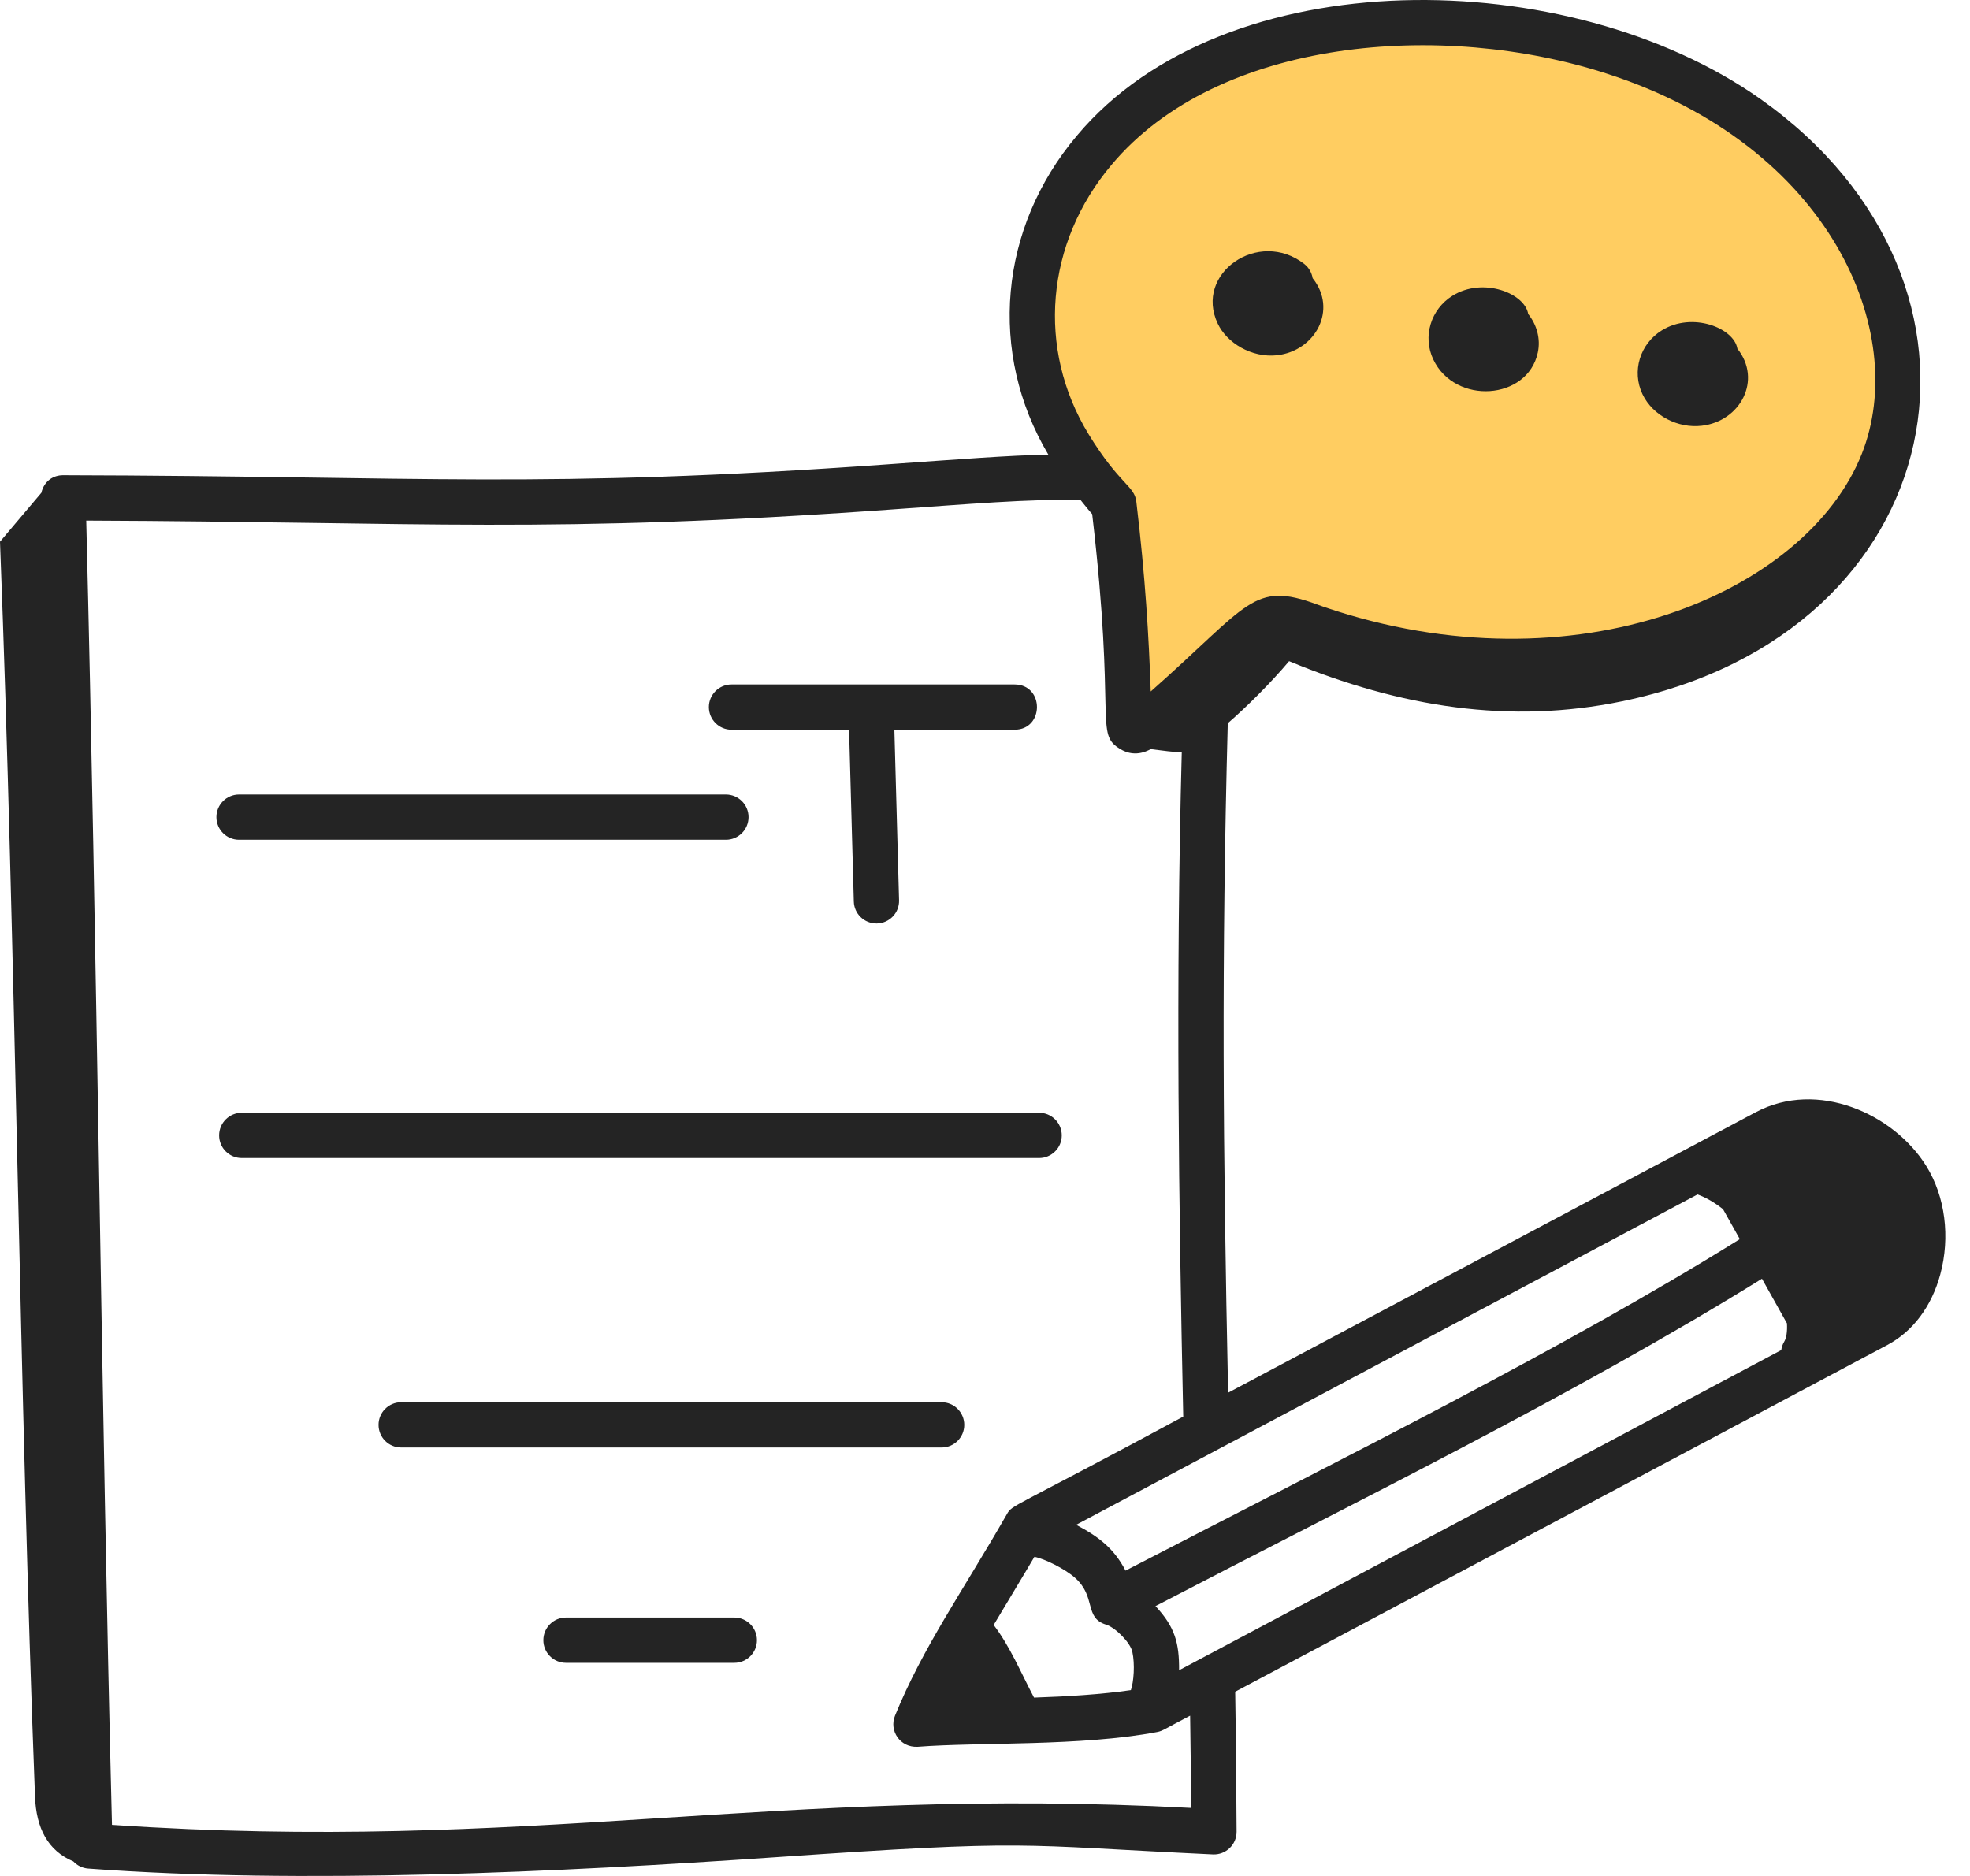
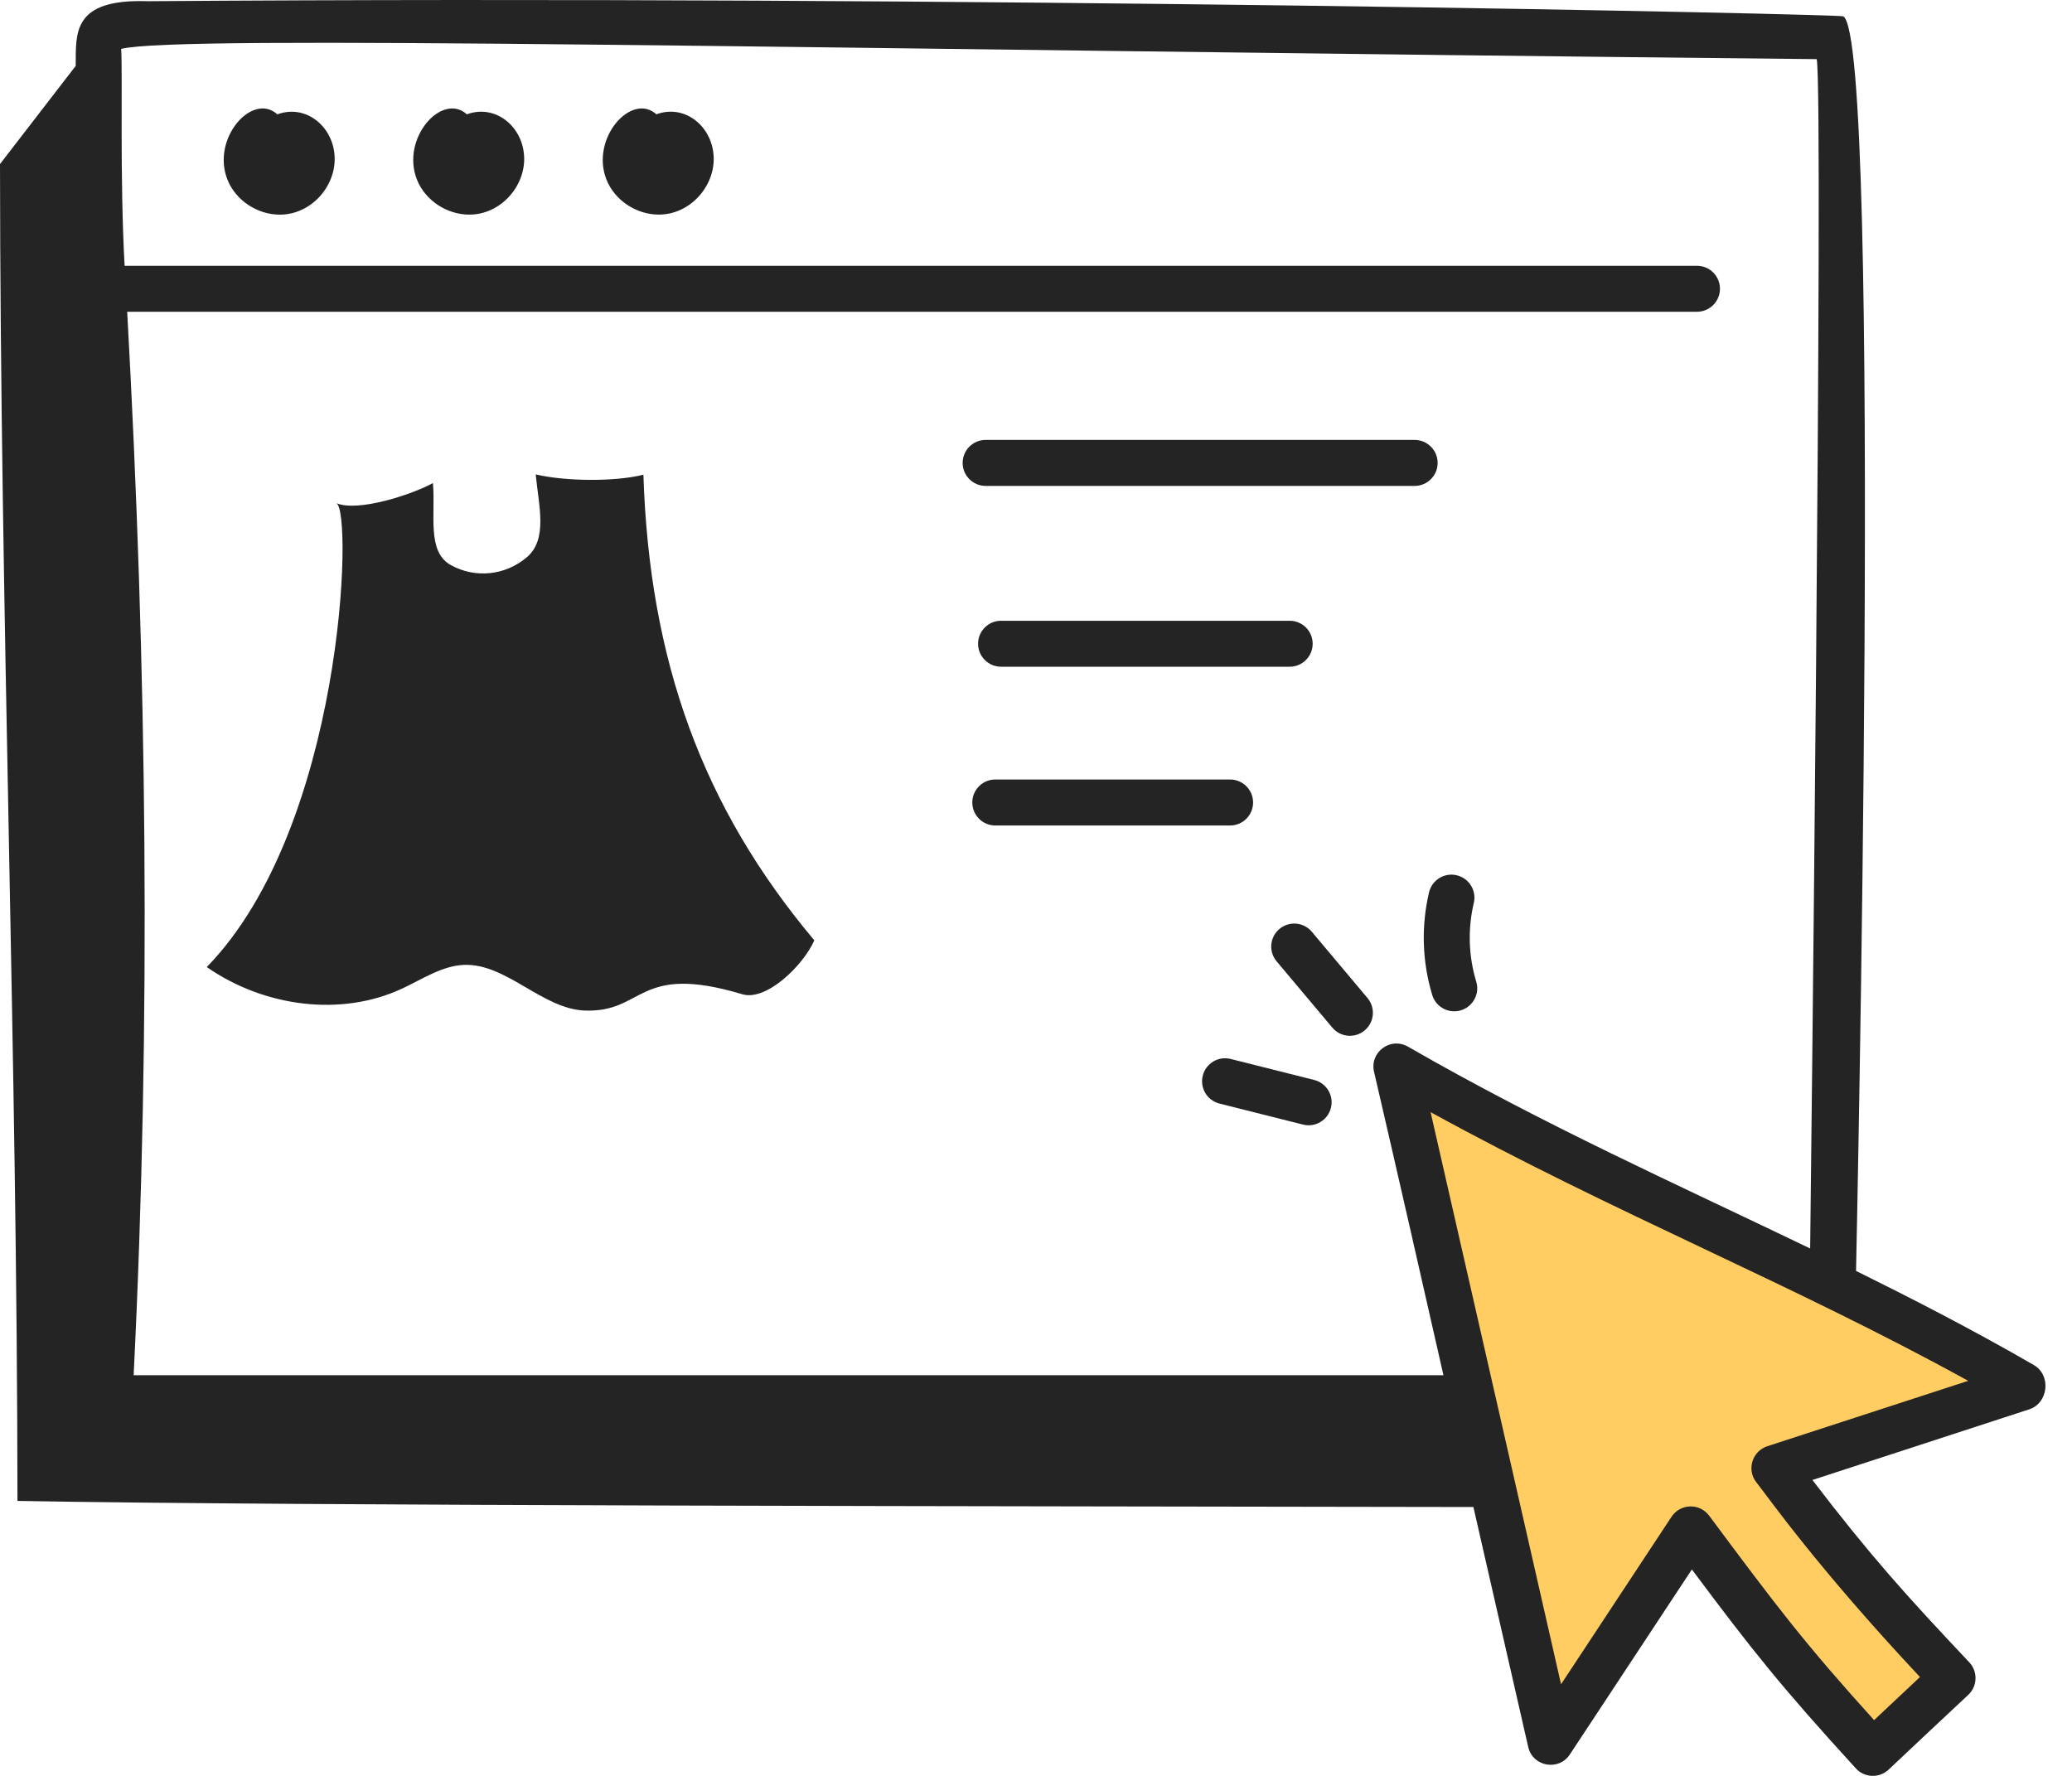
- <svg xmlns="http://www.w3.org/2000/svg" width="63" height="60" viewBox="0 0 63 60" fill="none">
-   <path d="M35.5 16L36.5 23L41 20L45 21.5H50.5L57 19L60.5 14L60 8.5L57 4.5L51.5 1.5L45 0.5L39.5 1.5L34.5 5L33 8.5V12L35.5 16Z" fill="#FFCD61" />
-   <path d="M23.394 23.339H27.153L27.305 28.833C27.315 29.226 27.637 29.537 28.028 29.537H28.048C28.448 29.526 28.764 29.193 28.752 28.793L28.602 23.339H32.443C33.401 23.339 33.402 21.891 32.443 21.891H23.394C22.994 21.891 22.669 22.215 22.669 22.615C22.669 23.015 22.994 23.339 23.394 23.339Z" fill="#242424" />
-   <path d="M7.645 26.859H23.214C23.613 26.859 23.938 26.534 23.938 26.134C23.938 25.735 23.613 25.41 23.214 25.41H7.645C7.245 25.41 6.921 25.735 6.921 26.134C6.921 26.534 7.245 26.859 7.645 26.859Z" fill="#242424" />
-   <path d="M33.955 36.314C33.955 35.914 33.63 35.59 33.23 35.59H7.732C7.332 35.59 7.008 35.914 7.008 36.314C7.008 36.714 7.332 37.038 7.732 37.038H33.23C33.63 37.038 33.955 36.714 33.955 36.314Z" fill="#242424" />
-   <path d="M30.837 45.572C30.837 45.172 30.512 44.848 30.113 44.848H12.83C12.43 44.848 12.106 45.172 12.106 45.572C12.106 45.972 12.43 46.296 12.83 46.296H30.113C30.512 46.296 30.837 45.972 30.837 45.572Z" fill="#242424" />
-   <path d="M23.482 51.734H18.1C17.7 51.734 17.376 52.059 17.376 52.459C17.376 52.858 17.7 53.183 18.1 53.183H23.482C23.882 53.183 24.207 52.858 24.207 52.459C24.207 52.059 23.882 51.734 23.482 51.734Z" fill="#242424" />
-   <path d="M56.148 35.573L39.275 44.544C39.111 36.712 39.062 30.753 39.264 23.132C39.846 22.629 40.637 21.846 41.225 21.147C44.789 22.622 48.284 23.173 51.878 22.429C62.455 20.241 64.678 9.091 56.3 3.167C50.165 -1.162 39.174 -1.314 34.438 4.34C31.944 7.297 31.595 11.287 33.525 14.54C32.228 14.566 30.7 14.688 28.364 14.853C17.271 15.645 13.616 15.227 2.017 15.199C2.016 15.199 2.015 15.199 2.015 15.199C1.717 15.199 1.414 15.372 1.323 15.761C0.882 16.282 0.441 16.804 0 17.325C0.502 30.357 0.618 44.431 1.12 57.463C1.159 58.472 1.531 59.192 2.344 59.533C2.465 59.663 2.631 59.749 2.82 59.763C9.659 60.27 17.915 59.876 24.772 59.402C33.127 58.827 32.332 59.005 38.787 59.31C39.196 59.33 39.549 59.002 39.546 58.582C39.537 57.112 39.526 55.62 39.501 54.107L60.358 43.017C61.173 42.584 61.773 41.783 62.049 40.762C62.373 39.566 62.207 38.272 61.606 37.301C60.565 35.619 58.123 34.523 56.148 35.573ZM37.707 53.42C37.713 52.554 37.577 52.038 36.952 51.368C43.282 48.07 50.38 44.602 56.347 40.898L57.146 42.326C57.161 42.593 57.128 42.796 57.06 42.909C57.009 42.995 56.977 43.087 56.964 43.181L37.707 53.42ZM33.068 54.295C32.658 53.518 32.298 52.651 31.777 51.972C32.86 50.169 32.965 49.988 33.08 49.793C33.399 49.85 34.05 50.175 34.369 50.454C35.07 51.065 34.657 51.739 35.371 51.961C35.678 52.056 36.148 52.541 36.211 52.826C36.3 53.23 36.256 53.801 36.165 54.056C35.213 54.193 34.14 54.26 33.068 54.295ZM54.287 38.203C54.567 38.305 54.841 38.467 55.103 38.676L55.639 39.633C49.941 43.176 43.121 46.543 35.994 50.234C35.623 49.519 35.128 49.144 34.415 48.768L54.287 38.203ZM35.546 5.272C38.96 1.198 46.138 0.648 51.395 2.358C51.395 2.359 51.396 2.359 51.397 2.359C58.548 4.663 61.079 10.646 59.539 14.517C57.782 18.954 50.409 22.15 42.362 19.419L42.125 19.334C40.065 18.573 39.965 19.321 36.8 22.116C36.741 20.392 36.627 18.446 36.339 16.04C36.278 15.532 35.804 15.506 34.811 13.885C33.147 11.155 33.435 7.775 35.546 5.272ZM38.093 57.824C24.735 57.113 16.917 59.269 3.581 58.365C3.234 44.704 3.104 30.36 2.758 16.65C13.642 16.693 17.546 17.079 28.467 16.298C30.957 16.124 32.905 15.953 34.556 15.992C34.68 16.143 34.796 16.297 34.928 16.443C35.702 23.075 34.985 23.461 35.833 23.962C36.125 24.136 36.456 24.149 36.8 23.96C37.247 24.01 37.501 24.065 37.793 24.042C37.596 31.442 37.697 38.63 37.84 45.307C32.234 48.332 32.384 48.108 32.197 48.433C30.809 50.859 29.498 52.71 28.622 54.874C28.428 55.349 28.778 55.898 29.348 55.868C31.31 55.715 34.582 55.859 37.009 55.395C37.19 55.361 37.246 55.296 38.06 54.873C38.074 55.863 38.087 56.853 38.093 57.824Z" fill="#242424" />
-   <path d="M54.423 13.617C55.656 13.476 56.361 12.153 55.561 11.152C55.453 10.491 54.123 9.961 53.144 10.567C52.444 10.999 52.178 11.877 52.526 12.607C52.856 13.302 53.673 13.708 54.423 13.617Z" fill="#242424" />
-   <path d="M49.179 11.276C49.273 10.839 49.148 10.388 48.871 10.043C48.765 9.378 47.428 8.854 46.455 9.456C45.755 9.888 45.489 10.766 45.836 11.497C46.53 12.96 48.851 12.805 49.179 11.276Z" fill="#242424" />
-   <path d="M40.842 11.363C42.077 11.219 42.78 9.895 41.978 8.898C41.95 8.724 41.859 8.56 41.71 8.443C40.256 7.307 38.178 8.739 38.944 10.353C39.235 10.967 40.022 11.451 40.842 11.363Z" fill="#242424" />
+ <svg xmlns="http://www.w3.org/2000/svg" width="70" height="60" viewBox="0 0 70 60" fill="none">
+   <path d="M18.098 16.027C18.2 17.092 18.517 18.219 17.793 18.832C17.068 19.445 16.055 19.548 15.232 19.093C14.41 18.639 14.72 17.387 14.626 16.321C13.936 16.703 12.089 17.312 11.362 16.999C11.936 17.246 11.6 27.945 6.985 32.673C8.933 34.026 11.534 34.362 13.595 33.396C14.281 33.075 14.949 32.622 15.692 32.599C17.113 32.556 18.323 34.084 19.746 34.142C21.785 34.224 21.505 32.52 25.08 33.592C25.885 33.833 27.13 32.63 27.511 31.771C23.727 27.265 21.942 22.331 21.736 16.038C20.776 16.283 19.069 16.263 18.098 16.027Z" fill="#242424" />
+   <path d="M47 36L52.5 58.5L57 52L63 58.5L65.5 56.5L60 49.5L68 46.5L47 36Z" fill="#FFCD61" />
+   <path d="M48.569 15.64C48.569 15.211 48.221 14.863 47.792 14.863H33.299C32.87 14.863 32.522 15.211 32.522 15.64C32.522 16.069 32.87 16.417 33.299 16.417H47.792C48.221 16.417 48.569 16.069 48.569 15.64Z" fill="#242424" />
+   <path d="M33.82 22.526H43.57C43.999 22.526 44.347 22.178 44.347 21.749C44.347 21.321 43.999 20.973 43.57 20.973H33.82C33.391 20.973 33.043 21.321 33.043 21.749C33.043 22.178 33.391 22.526 33.82 22.526Z" fill="#242424" />
+   <path d="M42.334 27.113C42.334 26.684 41.986 26.336 41.558 26.336H33.624C33.196 26.336 32.848 26.684 32.848 27.113C32.848 27.542 33.196 27.89 33.624 27.89H41.558C41.986 27.89 42.334 27.542 42.334 27.113Z" fill="#242424" />
+   <path d="M44.4 36.488L41.577 35.778C41.161 35.673 40.739 35.925 40.634 36.342C40.529 36.758 40.782 37.18 41.198 37.285L44.021 37.995C44.431 38.099 44.858 37.851 44.964 37.43C45.069 37.015 44.816 36.593 44.4 36.488Z" fill="#242424" />
+   <path d="M44.319 31.481C44.043 31.152 43.553 31.109 43.224 31.386C42.896 31.661 42.853 32.151 43.129 32.48L45.01 34.718C45.286 35.048 45.777 35.089 46.104 34.813C46.433 34.537 46.475 34.047 46.199 33.719L44.319 31.481Z" fill="#242424" />
+   <path d="M49.791 30.506C49.889 30.089 49.631 29.67 49.214 29.572C48.794 29.473 48.378 29.731 48.279 30.148C48.008 31.292 48.046 32.491 48.386 33.617C48.488 33.952 48.796 34.168 49.129 34.168C49.652 34.168 50.024 33.663 49.873 33.166C49.612 32.303 49.583 31.384 49.791 30.506Z" fill="#242424" />
+   <path d="M68.715 46.122C66.586 44.89 64.51 43.833 62.704 42.939C62.706 42.826 63.609 1.328 62.273 0.552C62.144 0.477 32.741 -0.166 4.989 0.041C2.425 -0.047 2.567 1.131 2.558 2.226C1.705 3.332 0.853 4.437 0 5.543C0.01 20.55 0.58 35.692 0.59 50.71C10.134 50.883 33.986 50.886 49.777 50.916L51.629 59.024C51.782 59.691 52.661 59.845 53.035 59.277L57.158 53.025C59.19 55.748 60.185 56.999 62.698 59.747C62.989 60.066 63.486 60.087 63.804 59.789C64.715 58.93 65.594 58.103 66.494 57.264C66.808 56.972 66.825 56.477 66.53 56.163C64.388 53.892 63.209 52.587 61.23 50.003C65.95 48.463 64.81 48.834 68.555 47.616C69.201 47.407 69.305 46.466 68.715 46.122ZM61.376 1.998C61.611 3.234 61.156 42.076 61.154 42.181C56.664 40.017 52.176 38.017 47.564 35.361C46.973 35.023 46.266 35.552 46.42 36.21C47.256 39.81 47.957 42.905 48.765 46.463H4.515C5.11 34.47 4.96 22.506 4.297 10.533H57.331C57.76 10.533 58.107 10.185 58.107 9.756C58.107 9.328 57.76 8.98 57.331 8.98H4.21C4.045 6 4.146 2.519 4.094 1.651C6.053 1.169 26.297 1.643 61.376 1.998ZM59.708 48.862C59.197 49.028 59.004 49.65 59.331 50.075C59.746 50.597 61.38 52.943 64.864 56.66C64.347 57.143 63.834 57.626 63.314 58.116C60.993 55.552 60.045 54.306 57.743 51.21C57.417 50.773 56.763 50.8 56.47 51.246L52.738 56.905C52.714 56.801 48.794 39.583 48.331 37.575C54.54 40.989 60.514 43.359 66.494 46.653C66.38 46.69 66.958 46.501 59.708 48.862Z" fill="#242424" />
+   <path d="M9.453 7.252C10.502 7.252 11.324 6.316 11.307 5.343C11.287 4.286 10.34 3.505 9.37 3.863C8.526 3.101 7.134 4.677 7.682 6.064C7.962 6.776 8.699 7.252 9.453 7.252Z" fill="#242424" />
+   <path d="M15.855 7.251C16.904 7.251 17.726 6.315 17.709 5.342C17.689 4.289 16.747 3.504 15.773 3.862C14.929 3.104 13.537 4.674 14.084 6.064C14.364 6.776 15.101 7.251 15.855 7.251Z" fill="#242424" />
+   <path d="M22.258 7.25C23.307 7.25 24.129 6.314 24.112 5.341C24.092 4.287 23.148 3.502 22.175 3.862C21.337 3.104 19.939 4.671 20.487 6.063C20.767 6.775 21.504 7.25 22.258 7.25Z" fill="#242424" />
</svg>
